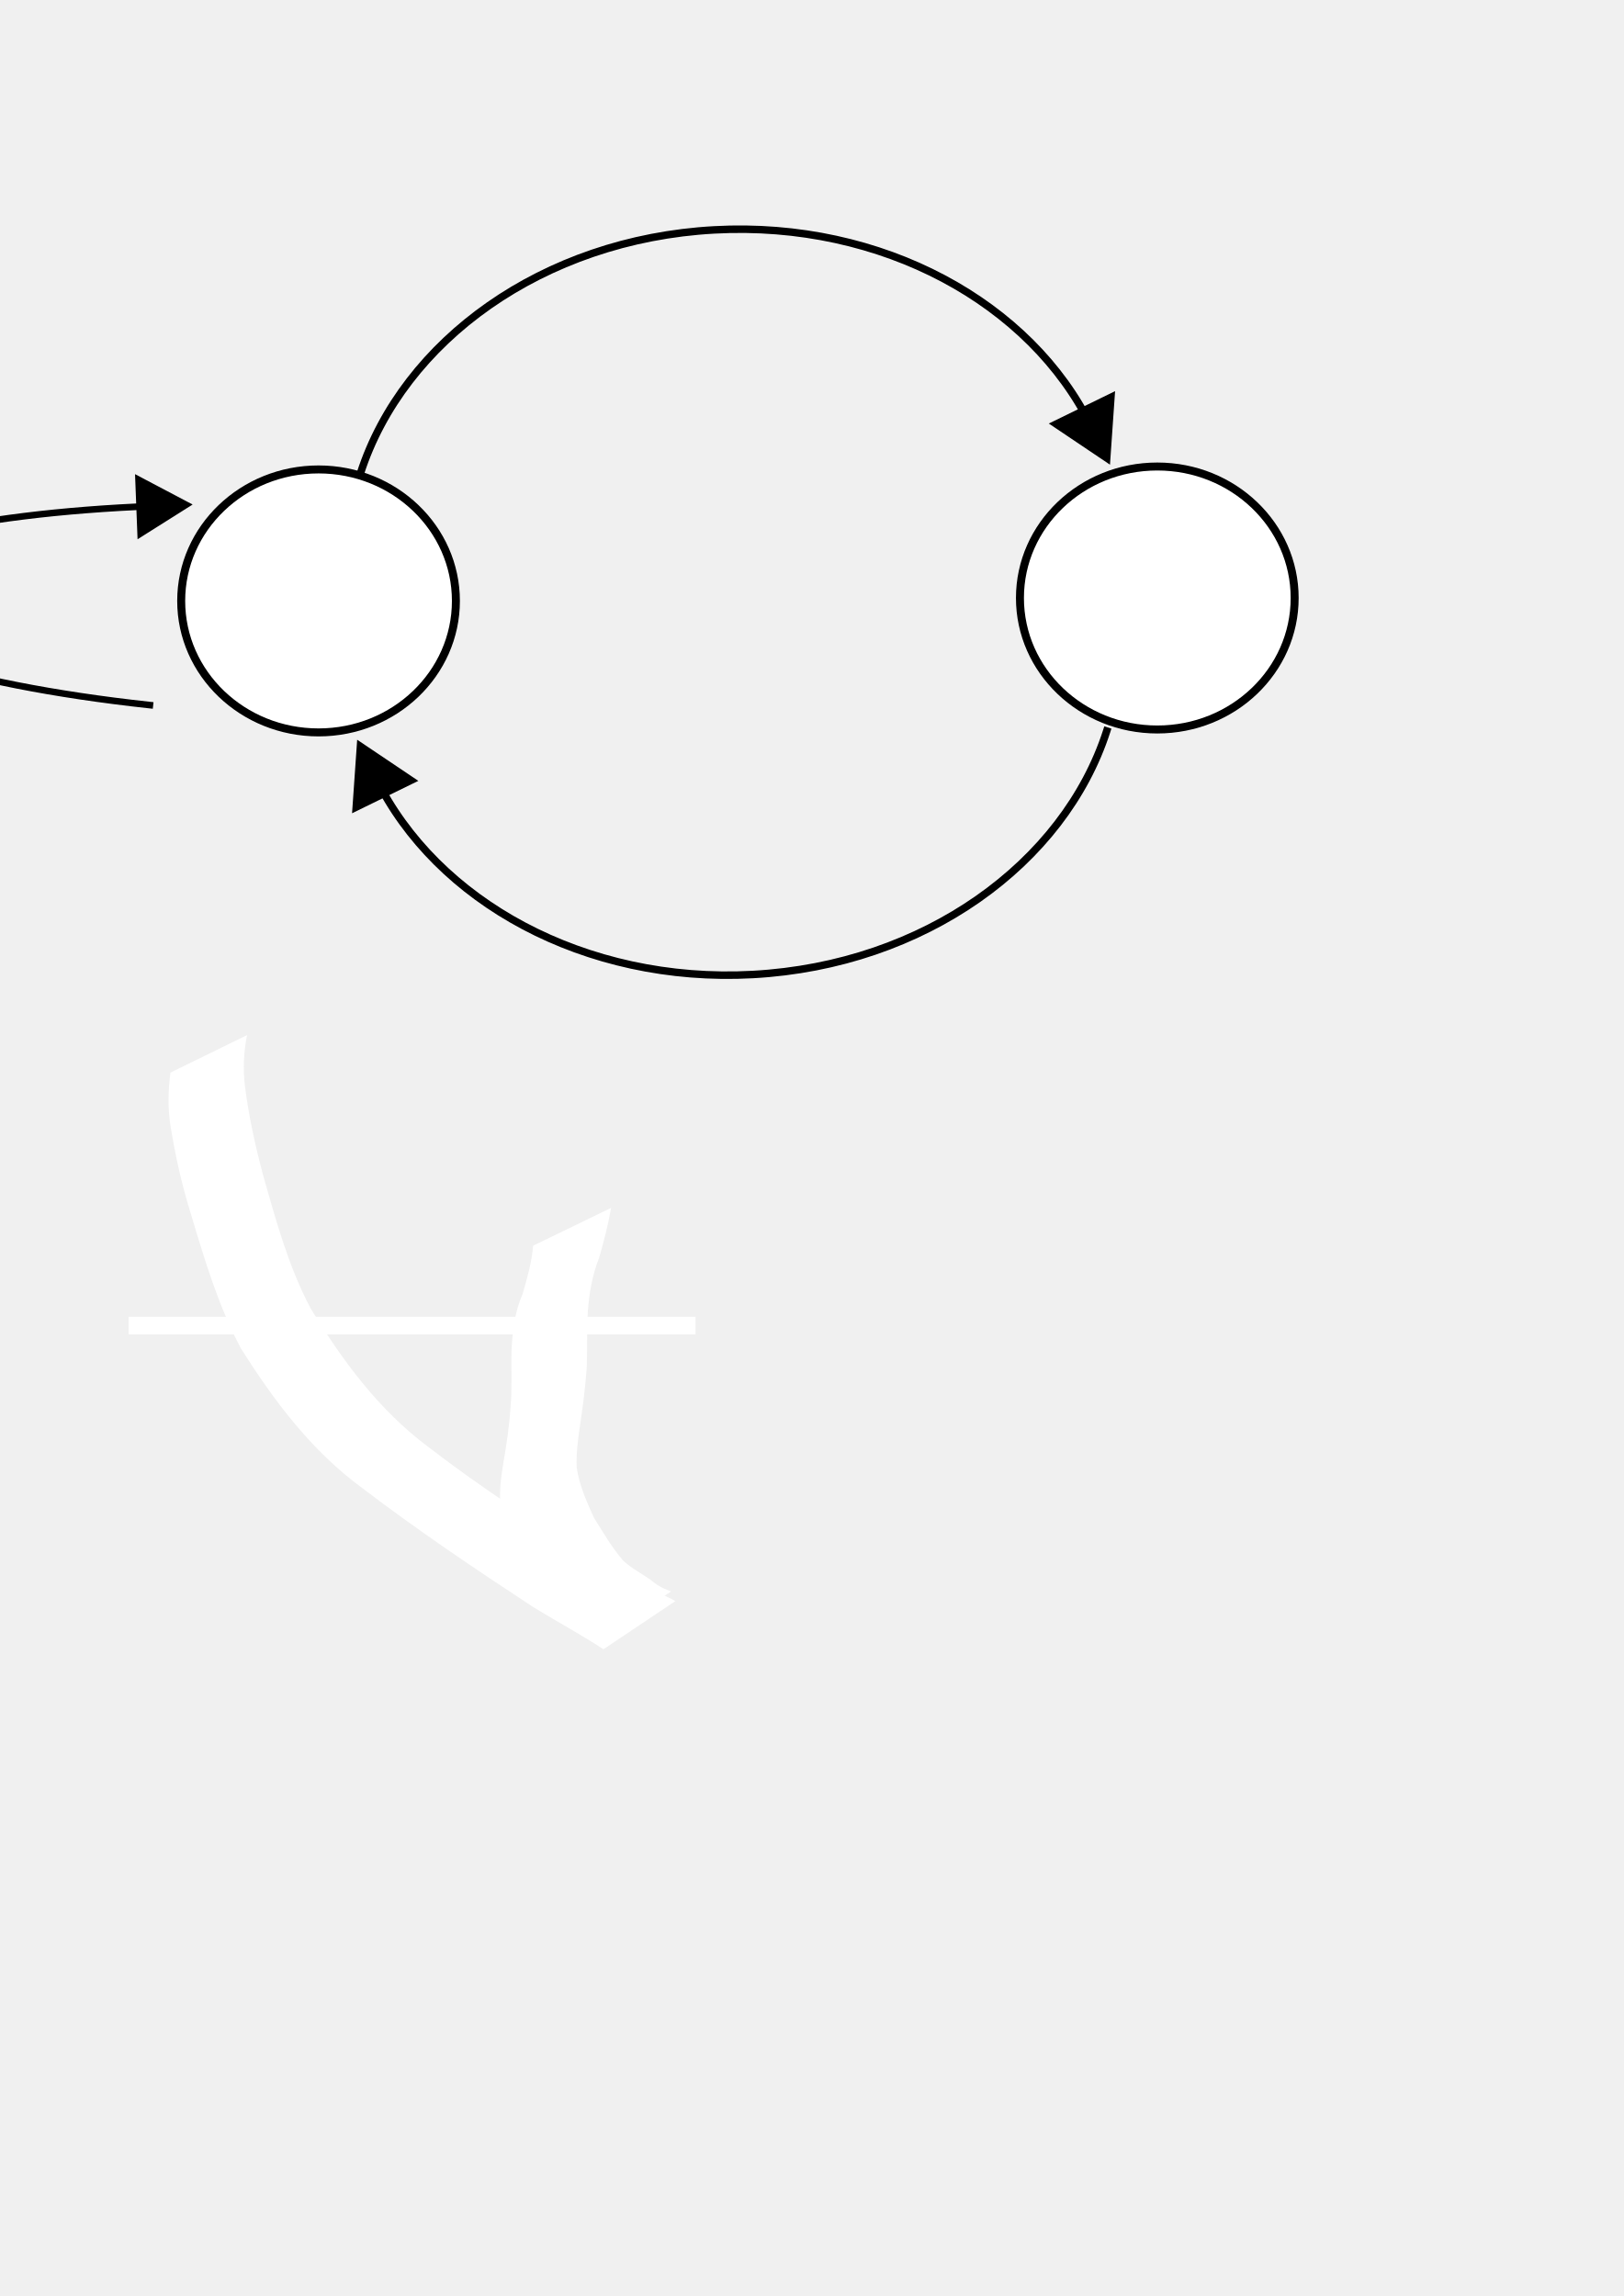
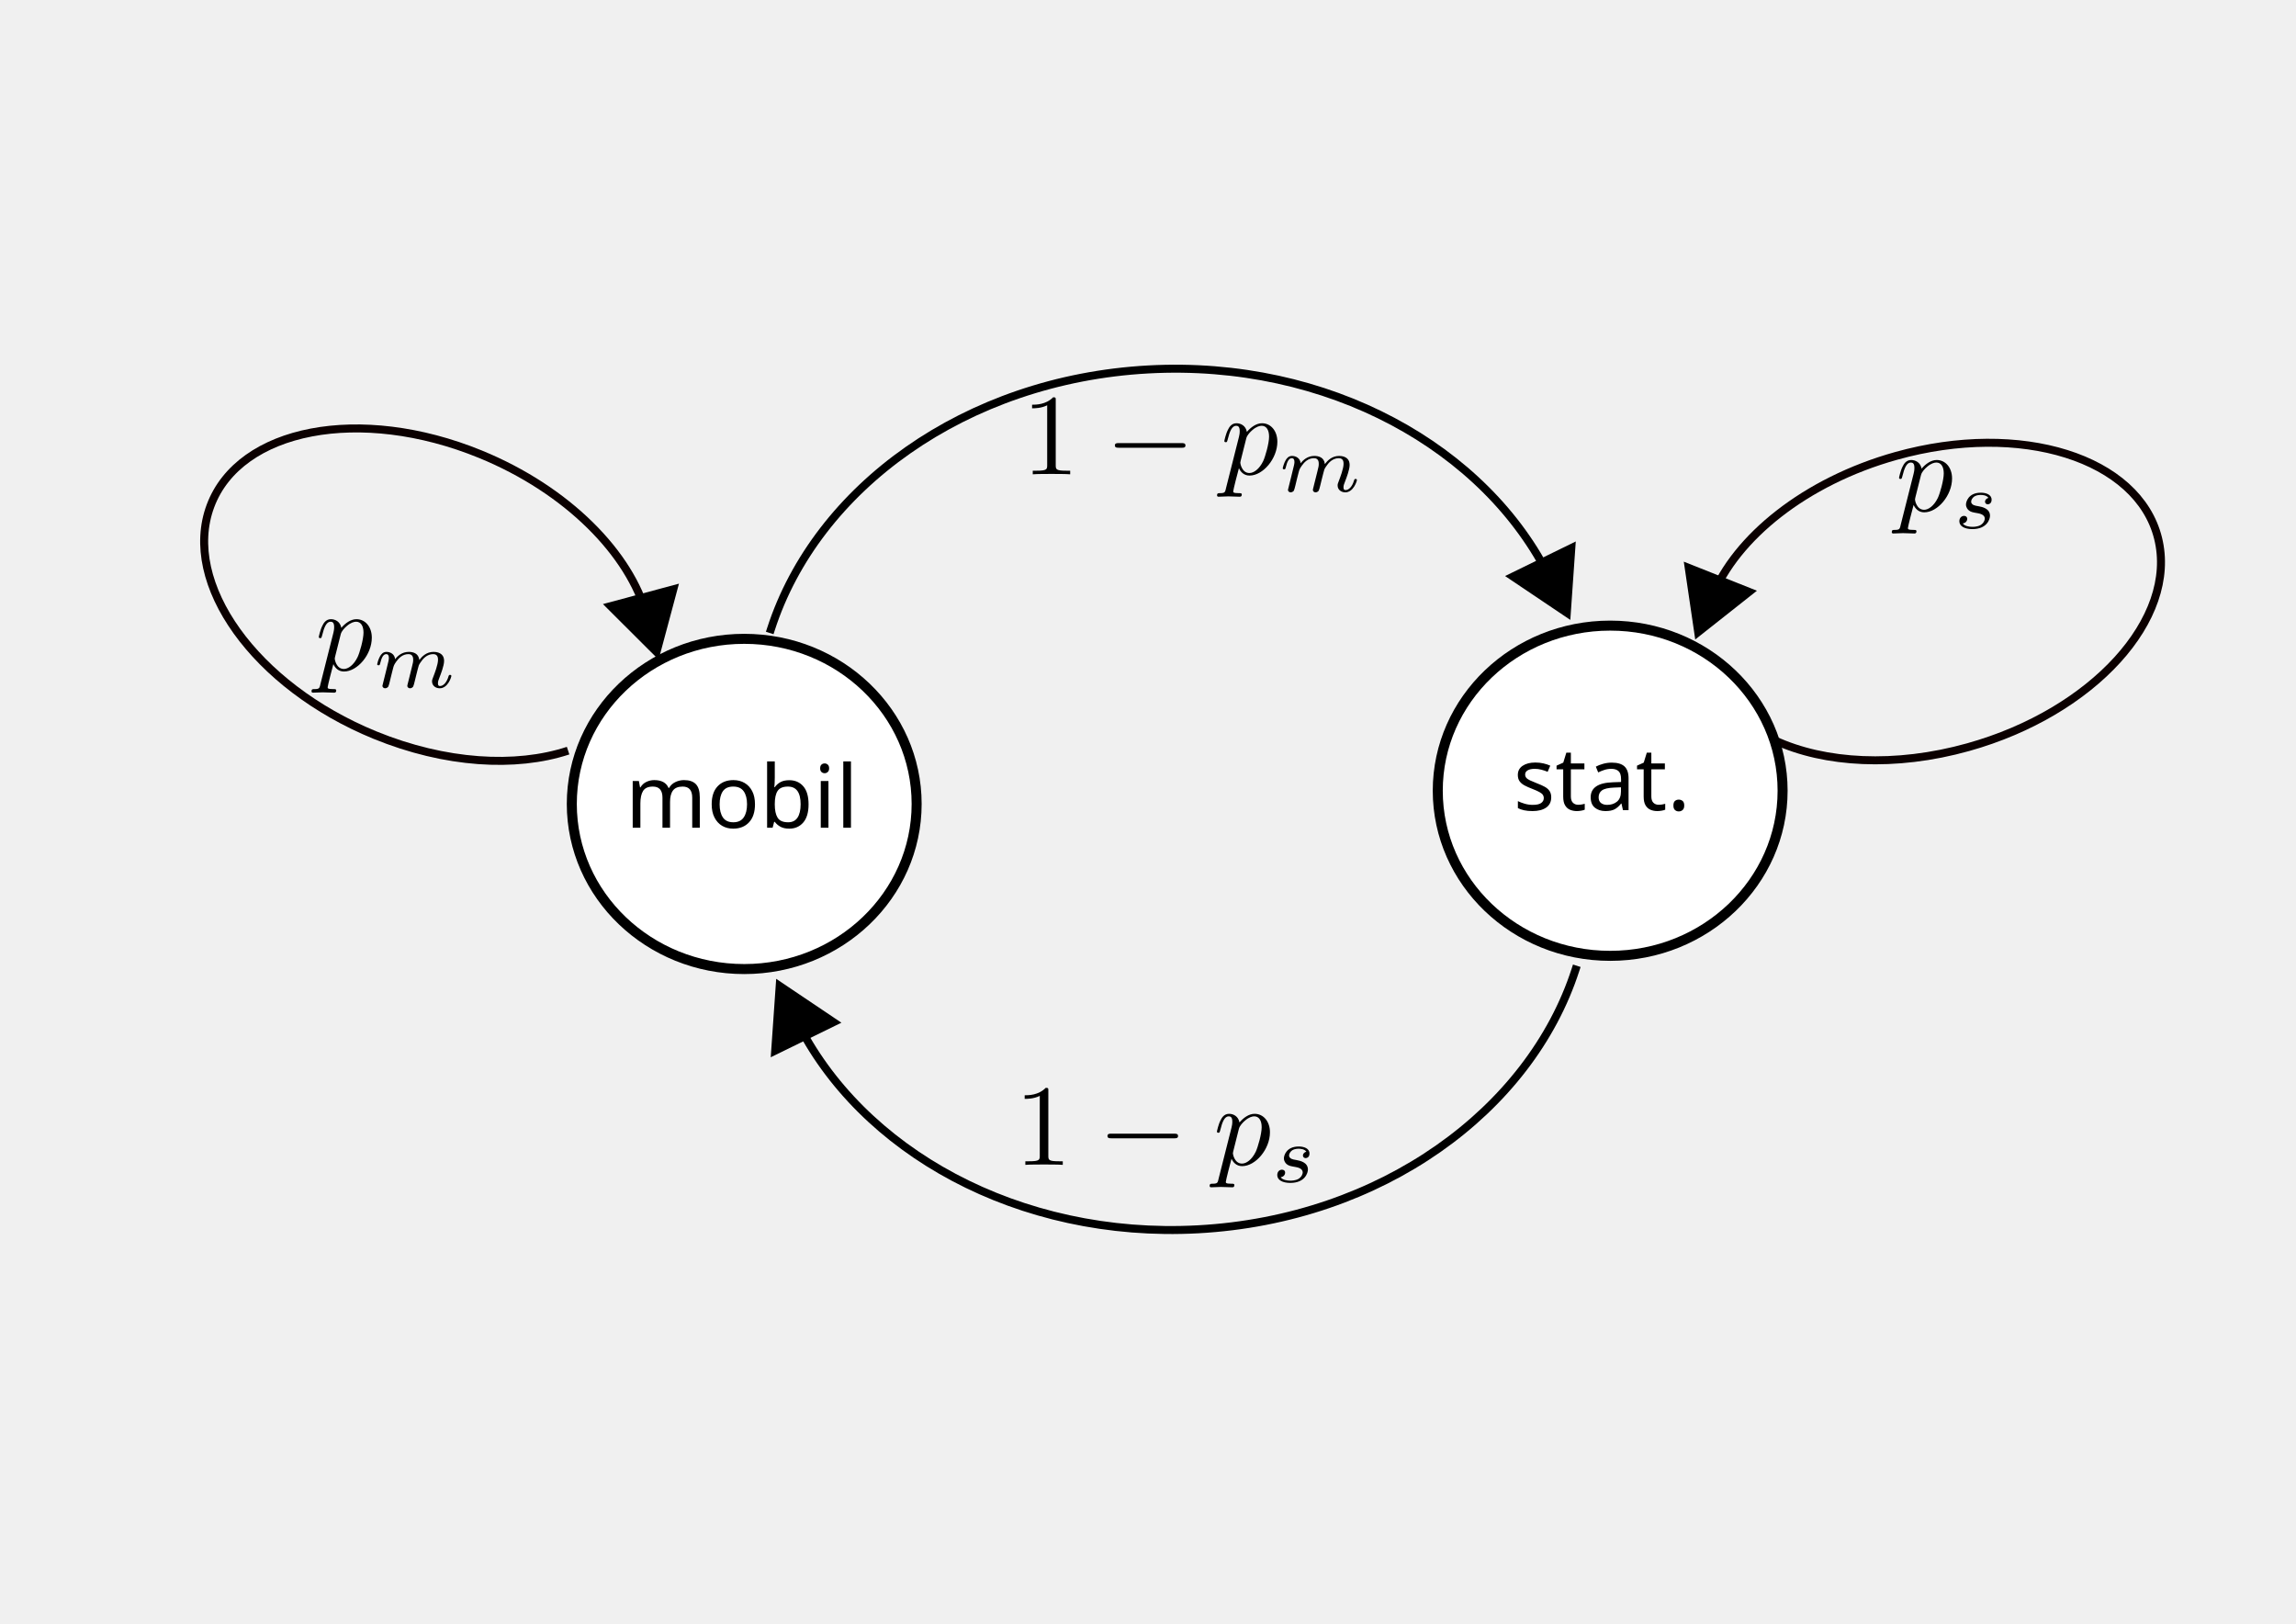
- <svg xmlns="http://www.w3.org/2000/svg" width="210mm" height="297mm" id="svg2" version="1.1">
+ <svg xmlns="http://www.w3.org/2000/svg" width="1052.362" height="744.094" id="svg2" version="1.1">
  <defs id="defs4">
-     <marker orient="auto" refY="0.0" refX="0.0" id="Arrow2Lend" style="overflow:visible;">
-       <path id="path3836" style="fill-rule:evenodd;stroke-width:0.625;stroke-linejoin:round;" d="M 8.719,4.034 L -2.207,0.016 L 8.719,-4.002 C 6.973,-1.63 6.983,1.616 8.719,4.034 z " transform="scale(1.1) rotate(180) translate(1,0)" />
+     <marker style="overflow:visible" id="Arrow2Lend" refX="0" refY="0" orient="auto">
+       <path transform="matrix(-1.1,0,0,-1.1,-1.1,0)" d="M 8.719,4.034 -2.207,0.016 8.719,-4.002 c -1.745,2.372 -1.735,5.617 -6e-7,8.035 z" style="fill-rule:evenodd;stroke-width:0.625;stroke-linejoin:round" id="path3836" />
    </marker>
-     <marker orient="auto" refY="0.0" refX="0.0" id="Arrow1Mend" style="overflow:visible;">
-       <path id="path3824" d="M 0.0,0.0 L 5.0,-5.0 L -12.5,0.0 L 5.0,5.0 L 0.0,0.0 z " style="fill-rule:evenodd;stroke:#000000;stroke-width:1.0pt;" transform="scale(0.4) rotate(180) translate(10,0)" />
+     <marker style="overflow:visible" id="Arrow1Mend" refX="0" refY="0" orient="auto">
+       <path transform="matrix(-0.4,0,0,-0.4,-4,0)" style="fill-rule:evenodd;stroke:#000000;stroke-width:1pt" d="M 0,0 5,-5 -12.5,0 5,5 0,0 z" id="path3824" />
    </marker>
-     <marker orient="auto" refY="0.0" refX="0.0" id="TriangleOutL" style="overflow:visible">
-       <path id="path3957" d="M 5.77,0.0 L -2.88,5.0 L -2.88,-5.0 L 5.77,0.0 z " style="fill-rule:evenodd;stroke:#000000;stroke-width:1.0pt" transform="scale(0.8)" />
+     <marker style="overflow:visible" id="TriangleOutL" refX="0" refY="0" orient="auto">
+       <path transform="scale(0.8,0.8)" style="fill-rule:evenodd;stroke:#000000;stroke-width:1pt" d="m 5.77,0 -8.65,5 0,-10 8.65,5 z" id="path3957" />
    </marker>
-     <marker orient="auto" refY="0.0" refX="0.0" id="Arrow1Lend" style="overflow:visible;">
-       <path id="path3818" d="M 0.0,0.0 L 5.0,-5.0 L -12.5,0.0 L 5.0,5.0 L 0.0,0.0 z " style="fill-rule:evenodd;stroke:#000000;stroke-width:1.0pt;" transform="scale(0.8) rotate(180) translate(12.5,0)" />
+     <marker style="overflow:visible" id="Arrow1Lend" refX="0" refY="0" orient="auto">
+       <path transform="matrix(-0.8,0,0,-0.8,-10,0)" style="fill-rule:evenodd;stroke:#000000;stroke-width:1pt" d="M 0,0 5,-5 -12.5,0 5,5 0,0 z" id="path3818" />
    </marker>
-     <marker orient="auto" refY="0" refX="0" id="Arrow1Mend-1" style="overflow:visible">
-       <path id="path3824-2" d="M 0,0 5,-5 -12.5,0 5,5 0,0 z" style="fill-rule:evenodd;stroke:#000000;stroke-width:1pt" transform="matrix(-0.4,0,0,-0.4,-4,0)" />
+     <marker style="overflow:visible" id="Arrow1Mend-1" refX="0" refY="0" orient="auto">
+       <path transform="matrix(-0.4,0,0,-0.4,-4,0)" style="fill-rule:evenodd;stroke:#000000;stroke-width:1pt" d="M 0,0 5,-5 -12.5,0 5,5 0,0 z" id="path3824-2" />
    </marker>
-     <marker orient="auto" refY="0" refX="0" id="TriangleOutL-0" style="overflow:visible">
-       <path id="path3957-5" d="m 5.77,0 -8.65,5 0,-10 8.65,5 z" style="fill-rule:evenodd;stroke:#000000;stroke-width:1pt" transform="scale(0.8,0.8)" />
+     <marker style="overflow:visible" id="TriangleOutL-0" refX="0" refY="0" orient="auto">
+       <path transform="scale(0.8,0.8)" style="fill-rule:evenodd;stroke:#000000;stroke-width:1pt" d="m 5.77,0 -8.65,5 0,-10 8.65,5 z" id="path3957-5" />
    </marker>
-     <marker orient="auto" refY="0" refX="0" id="TriangleOutL-1" style="overflow:visible">
-       <path id="path3957-2" d="m 5.77,0 -8.65,5 0,-10 8.65,5 z" style="fill-rule:evenodd;stroke:#000000;stroke-width:1pt" transform="scale(0.8,0.8)" />
+     <marker style="overflow:visible" id="TriangleOutL-1" refX="0" refY="0" orient="auto">
+       <path transform="scale(0.8,0.8)" style="fill-rule:evenodd;stroke:#000000;stroke-width:1pt" d="m 5.77,0 -8.65,5 0,-10 8.65,5 z" id="path3957-2" />
+     </marker>
+     <marker style="overflow:visible" id="TriangleOutL-1-6" refX="0" refY="0" orient="auto">
+       <path transform="scale(0.8,0.8)" style="fill-rule:evenodd;stroke:#000000;stroke-width:1pt" d="m 5.77,0 -8.65,5 0,-10 8.65,5 z" id="path3957-2-9" />
+     </marker>
+     <marker style="overflow:visible" id="TriangleOutL-1-6-5" refX="0" refY="0" orient="auto">
+       <path transform="scale(0.8,0.8)" style="fill-rule:evenodd;stroke:#000000;stroke-width:1pt" d="m 5.77,0 -8.65,5 0,-10 8.65,5 z" id="path3957-2-9-4" />
    </marker>
  </defs>
-   <g id="layer1">
-     <path style="fill:#ffffff;fill-rule:evenodd;stroke:#000000;stroke-width:3.9;stroke-linecap:butt;stroke-linejoin:miter;stroke-miterlimit:4;stroke-opacity:1;stroke-dasharray:none" id="path2985" d="m 222.857,202.362 a 67.143,64.286 0 1 1 -134.286,0 67.143,64.286 0 1 1 134.286,0 z" transform="translate(0,91.42857)" />
-     <path transform="translate(410,90)" style="fill:#ffffff;fill-rule:evenodd;stroke:#000000;stroke-width:3.9;stroke-linecap:butt;stroke-linejoin:miter;stroke-miterlimit:4;stroke-opacity:1;stroke-dasharray:none" id="path2985-2" d="m 222.857,202.362 a 67.143,64.286 0 1 1 -134.286,0 67.143,64.286 0 1 1 134.286,0 z" />
-     <rect style="fill:#ffffff;stroke-width:3.9;stroke-miterlimit:4;stroke-dasharray:none" id="rect3780" width="277.143" height="8.571" x="62.857" y="643.791" />
-     <path style="fill:#ffffff;stroke-width:3.9;stroke-miterlimit:4;stroke-dasharray:none" id="path3788" d="m 298.727,590.539 c -1.46,8.293 -3.564,16.421 -5.896,24.51 -3.286,8.234 -4.756,16.85 -5.445,25.631 -0.686,9.569 -0.156,19.165 -0.627,28.738 -0.713,9.322 -1.869,18.579 -3.286,27.816 -0.955,6.654 -1.852,13.364 -1.587,20.094 1.229,8.771 4.86,16.75 8.464,24.734 4.484,7.152 8.751,14.519 14.264,20.942 4.677,4.337 10.595,7.003 15.471,10.967 2.387,1.889 5.138,3.018 7.946,4.092 0,0 -34.963,23.295 -34.963,23.295 l 0,0 c -2.985,-1.414 -5.926,-2.889 -8.541,-4.943 -5.381,-3.81 -11.111,-7.166 -15.832,-11.861 -5.525,-6.892 -9.822,-14.587 -14.345,-22.153 -3.906,-8.353 -8.045,-16.594 -9.685,-25.775 -0.703,-7.049 0.193,-14.084 1.332,-21.054 1.572,-9.142 2.962,-18.257 3.552,-27.528 0.897,-9.519 0.163,-19.114 0.54,-28.664 0.466,-9.087 1.629,-18.138 5.296,-26.565 2.273,-7.805 4.577,-15.642 5.205,-23.784 0,0 38.137,-18.493 38.137,-18.493 z" />
-     <path style="fill:#ffffff;stroke-width:3.9;stroke-miterlimit:4;stroke-dasharray:none" id="path3790" d="m 294.982,806.324 c -11.394,-7.475 -23.424,-13.851 -34.993,-21.061 -28.172,-18.466 -56.133,-37.336 -82.93,-57.758 -24.81,-18.206 -43.151,-42.628 -59.369,-68.398 -10.911,-20.639 -17.62,-42.995 -24.27,-65.257 -4.508,-14.317 -7.772,-28.971 -10.134,-43.782 -1.321,-8.501 -1.053,-17.157 0.021,-25.663 0,0 37.459,-18.331 37.459,-18.331 l 0,0 c -1.641,8.124 -2.047,16.54 -1.046,24.779 1.834,14.805 5.091,29.366 8.909,43.78 6.272,22.051 12.31,44.31 23.039,64.723 15.47,25.556 33.346,49.801 57.479,67.9 26.767,20.602 55.117,39.148 84.137,56.419 12.12,6.69 24.552,12.84 36.889,19.073 0,0 -35.19,23.575 -35.19,23.575 z" />
-     <path style="fill:none;stroke:#000000;stroke-width:3.662;stroke-linecap:square;stroke-miterlimit:0.5;stroke-opacity:1;stroke-dasharray:none;marker-end:url(#TriangleOutL)" d="M 540.983,357.405 C 520.113,422.154 451.797,471.857 368.02,476.437 285.749,480.935 213.169,440.571 183.732,380.347" id="path3809-5" />
-     <path style="fill:none;stroke:#000000;stroke-width:3.662;stroke-linecap:square;stroke-miterlimit:0.5;stroke-opacity:1;stroke-dasharray:none;marker-end:url(#TriangleOutL)" d="m 176.192,231.424 c 20.869,-64.749 89.186,-114.452 172.963,-119.032 82.271,-4.498 154.851,35.866 184.288,96.09" id="path3809-5-6" />
-     <path style="fill:none;stroke:#000000;stroke-width:3.234;stroke-linecap:square;stroke-miterlimit:1.3;stroke-opacity:1;stroke-dasharray:none;marker-end:url(#TriangleOutL-1)" d="m 73.255,344.724 c -94.231,-10.213 -161.196,-32.063 -159.41,-54.835 1.754,-22.363 69.287,-38.927 161.949,-42.516" id="path3809-5-63" />
+   <g id="layer1" transform="translate(0,-308.2677)">
+     <text id="text5730" y="455.726" x="317.859" style="font-size:40px;font-style:normal;font-weight:normal;line-height:125%;letter-spacing:0px;word-spacing:0px;fill:#000000;fill-opacity:1;stroke:none;font-family:Sans" xml:space="preserve">
+       <tspan y="455.726" x="317.859" id="tspan5732" />
+     </text>
+     <g id="g6633" transform="translate(177.1671,375.1775)">
+       <path style="fill:#ffffff;fill-rule:evenodd;stroke:#000000;stroke-width:3.9;stroke-linecap:butt;stroke-linejoin:miter;stroke-miterlimit:4;stroke-opacity:1;stroke-dasharray:none" id="path2985" d="m 222.857,202.362 c 0,35.504 -30.061,64.286 -67.143,64.286 -37.082,0 -67.143,-28.782 -67.143,-64.286 0,-35.504 30.061,-64.286 67.143,-64.286 37.082,0 67.143,28.782 67.143,64.286 z" transform="matrix(1.177009,0,0,1.177009,-19.33274,63.333)" />
+       <path style="fill:none;stroke:#000000;stroke-width:3.662;stroke-linecap:square;stroke-miterlimit:0.5;stroke-opacity:1;stroke-dasharray:none;marker-end:url(#TriangleOutL)" d="M 544.983,377.405 C 524.113,442.154 455.797,491.857 372.02,496.437 289.749,500.935 217.169,460.571 187.732,400.347" id="path3809-5" />
+       <path style="fill:none;stroke:#000000;stroke-width:3.662;stroke-linecap:square;stroke-miterlimit:0.5;stroke-opacity:1;stroke-dasharray:none;marker-end:url(#TriangleOutL)" d="m 176.192,221.424 c 20.869,-64.749 89.186,-114.452 172.963,-119.032 82.271,-4.498 154.851,35.866 184.288,96.09" id="path3809-5-6" />
+       <path style="fill:none;stroke:#0b0000;stroke-width:3.663;stroke-miterlimit:15.1;stroke-opacity:1;stroke-dasharray:none;marker-end:url(#TriangleOutL-1-6)" d="m 83.22,277.084 c -23.945,7.892 -56.282,6.067 -88.483,-7.104 -54.981,-22.488 -88.749,-69.539 -75.421,-105.091 13.328,-35.552 68.703,-46.142 123.685,-23.654 39.928,16.331 68.668,45.616 76.308,74.044" id="path3849" />
+       <path style="fill:none;stroke:#0b0000;stroke-width:3.663;stroke-miterlimit:15.1;stroke-opacity:1;stroke-dasharray:none;marker-end:url(#TriangleOutL-1-6)" d="m 636.25,272.35 c 22.877,10.596 55.209,12.507 88.713,3.132 57.205,-16.008 96.165,-58.858 87.02,-95.708 -9.145,-36.85 -62.933,-53.746 -120.138,-37.738 -41.543,11.625 -73.463,37.406 -84.326,64.765" id="path3849-8" />
+       <path style="fill:#ffffff;fill-rule:evenodd;stroke:#000000;stroke-width:3.9;stroke-linecap:butt;stroke-linejoin:miter;stroke-miterlimit:4;stroke-opacity:1;stroke-dasharray:none" id="path2985-9" d="m 222.857,202.362 c 0,35.504 -30.061,64.286 -67.143,64.286 -37.082,0 -67.143,-28.782 -67.143,-64.286 0,-35.504 30.061,-64.286 67.143,-64.286 37.082,0 67.143,28.782 67.143,64.286 z" transform="matrix(1.177009,0,0,1.177009,377.5765,57.27377)" />
+       <text xml:space="preserve" style="font-size:40px;font-style:normal;font-weight:normal;line-height:125%;letter-spacing:0px;word-spacing:0px;fill:#000000;fill-opacity:1;stroke:none;font-family:Sans" x="109.427" y="312.429" id="text5722">
+         <tspan id="tspan5724" x="109.427" y="312.429">mobil</tspan>
+       </text>
+       <text xml:space="preserve" style="font-size:40px;font-style:normal;font-weight:normal;line-height:125%;letter-spacing:0px;word-spacing:0px;fill:#000000;fill-opacity:1;stroke:none;font-family:Sans" x="516.474" y="304.375" id="text5726">
+         <tspan id="tspan5728" x="516.474" y="304.375">stat.</tspan>
+       </text>
+       <g transform="translate(-10.4216,109.4268)" id="g6136">
+         <g style="font-style:normal;font-variant:normal;font-weight:normal;font-stretch:normal;letter-spacing:normal;word-spacing:normal;text-anchor:start;fill:none;stroke:#000000;stroke-linecap:butt;stroke-linejoin:miter;stroke-miterlimit:10.433;stroke-opacity:1;stroke-dasharray:none;stroke-dashoffset:0" id="g6138" transform="matrix(1.062992,0,0,-1.062992,-186.0236,789.2717)" xml:space="preserve" stroke-miterlimit="10.433" font-style="normal" font-variant="normal" font-weight="normal" font-stretch="normal" font-size-adjust="none" letter-spacing="normal" word-spacing="normal">
+           <path style="fill:#000000;stroke-width:0" d="m 470.16,438.09 0,0.05 0,0.06 0,0.05 0,0.05 0,0.05 0,0.05 0,0.04 0,0.05 0,0.04 0,0.04 -0.01,0.04 0,0.04 0,0.04 0,0.03 0,0.04 -0.01,0.03 -0.01,0.07 0,0.06 -0.02,0.05 -0.01,0.05 -0.02,0.05 -0.02,0.04 -0.02,0.04 -0.02,0.03 -0.03,0.03 -0.03,0.03 -0.04,0.03 -0.04,0.02 -0.04,0.02 -0.03,0.01 -0.02,0.01 -0.03,0 -0.02,0.01 -0.03,0.01 -0.03,0 -0.03,0.01 -0.03,0 -0.04,0.01 -0.03,0 -0.04,0 -0.03,0.01 -0.04,0 -0.04,0 -0.05,0 -0.04,0 -0.04,0 -0.05,0.01 -0.05,0 -0.05,0 -0.05,0 -0.05,0 c -3.09,-3.19 -7.47,-3.19 -9.06,-3.19 v -1.55 c 1,0 3.93,0 6.51,1.3 v -25.81 c 0,-1.8 -0.14,-2.39 -4.62,-2.39 h -1.6 v -1.55 c 1.75,0.16 6.08,0.16 8.07,0.16 2,0 6.32,0 8.07,-0.16 v 1.55 h -1.59 c -4.48,0 -4.64,0.54 -4.64,2.39 z" id="path6140" />
+           <path style="fill:#000000;stroke-width:0" d="m 524.34,417.65 0.16,0 0.16,0 0.16,0.01 0.08,0 0.07,0.01 0.08,0 0.07,0.01 0.08,0.01 0.07,0.01 0.07,0.02 0.07,0.02 0.06,0.02 0.07,0.02 0.06,0.02 0.05,0.03 0.06,0.03 0.05,0.04 0.05,0.03 0.05,0.05 0.04,0.04 0.04,0.05 0.02,0.03 0.01,0.03 0.02,0.03 0.01,0.03 0.02,0.03 0.01,0.03 0.01,0.04 0.01,0.03 0.01,0.04 0.01,0.04 0.01,0.04 0,0.04 0.01,0.04 0,0.04 0,0.05 0,0.04 c 0,1 -0.9,1 -1.75,1 h -26.95 c -0.84,0 -1.73,0 -1.73,-1 0,-1 0.89,-1 1.73,-1 z" id="path6142" />
+           <path style="fill:#000000;stroke-width:0" d="m 543.55,400.12 -0.03,-0.15 -0.04,-0.15 -0.03,-0.14 -0.04,-0.13 -0.03,-0.13 -0.03,-0.11 -0.04,-0.12 -0.03,-0.1 -0.04,-0.1 -0.04,-0.09 -0.04,-0.09 -0.05,-0.08 -0.05,-0.07 -0.05,-0.07 -0.06,-0.07 -0.06,-0.06 -0.07,-0.05 -0.08,-0.05 -0.08,-0.04 -0.08,-0.04 -0.1,-0.04 -0.1,-0.03 -0.11,-0.03 -0.11,-0.02 -0.13,-0.02 -0.07,-0.01 -0.06,-0.01 -0.08,-0.01 -0.07,-0.01 -0.08,0 -0.08,-0.01 -0.08,0 -0.08,-0.01 -0.09,0 -0.09,0 -0.09,0 -0.1,0 -0.1,-0.01 -0.1,0 c -0.59,0 -1.14,0 -1.14,-0.93 0,-0.41 0.25,-0.61 0.64,-0.61 1.36,0 2.8,0.15 4.19,0.15 1.64,0 3.35,-0.15 4.94,-0.15 0.25,0 0.89,0 0.89,1 0,0.54 -0.5,0.54 -1.19,0.54 -2.5,0 -2.5,0.36 -2.5,0.8 0,0.61 2.09,8.72 2.46,9.97 0.63,-1.44 2.03,-3.19 4.57,-3.19 l -0.04,1.1 c -3.3,0 -3.94,4.14 -3.94,4.43 0,0.1 0,0.21 0.14,0.8 l 2.45,9.77 c 0.35,1.34 1.69,2.73 2.58,3.48 1.75,1.55 3.2,1.89 4.05,1.89 1.98,0 3.19,-1.73 3.19,-4.69 0,-2.93 -1.65,-8.65 -2.55,-10.56 -1.69,-3.48 -4.08,-5.12 -5.92,-5.12 l 0.04,-1.1 c 5.78,0 12,7.27 12,14.6 0,4.68 -2.82,7.96 -6.62,7.96 -2.49,0 -4.88,-1.78 -6.52,-3.73 -0.5,2.69 -2.64,3.73 -4.48,3.73 -2.3,0 -3.25,-1.93 -3.69,-2.82 -0.91,-1.71 -1.55,-4.69 -1.55,-4.85 0,-0.5 0.5,-0.5 0.6,-0.5 0.5,0 0.54,0.07 0.84,1.16 0.86,3.53 1.85,5.92 3.64,5.92 0.84,0 1.55,-0.39 1.55,-2.28 0,-1.16 -0.16,-1.7 -0.34,-2.55 z" id="path6144" />
+           <path style="fill:#000000;stroke-width:0" d="m 581.41,411.86 -0.08,-0.03 -0.08,-0.02 -0.08,-0.03 -0.08,-0.02 -0.07,-0.04 -0.08,-0.03 -0.07,-0.04 -0.07,-0.04 -0.06,-0.04 -0.07,-0.04 -0.06,-0.05 -0.06,-0.05 -0.06,-0.05 -0.05,-0.05 -0.05,-0.05 -0.05,-0.06 -0.05,-0.05 -0.04,-0.06 -0.04,-0.06 -0.04,-0.06 -0.03,-0.06 -0.04,-0.06 -0.03,-0.06 -0.02,-0.06 -0.03,-0.07 -0.02,-0.06 -0.01,-0.07 -0.02,-0.06 -0.01,-0.07 -0.01,-0.06 0,-0.07 0,-0.06 c 0,-0.81 0.7,-1.12 1.15,-1.12 0.35,0 1.67,0.21 1.67,1.98 0,2.27 -2.5,3.03 -4.62,3.03 -5.44,0 -6.42,-4 -6.42,-5.08 0,-1.29 0.73,-2.12 1.22,-2.54 0.9,-0.71 1.53,-0.83 3.93,-1.25 0.74,-0.14 2.97,-0.57 2.97,-2.3 0,-0.59 -0.39,-1.92 -1.84,-2.8 -1.36,-0.76 -3.08,-0.76 -3.49,-0.76 -1.4,0 -3.39,0.31 -4.18,1.47 1.15,0.14 1.92,1 1.92,1.98 0,0.87 -0.63,1.28 -1.36,1.28 -1.02,0 -2.03,-0.8 -2.03,-2.33 0,-2.09 2.23,-3.37 5.61,-3.37 6.42,0 7.61,4.39 7.61,5.75 0,3.2 -3.54,3.83 -4.82,4.08 -0.31,0.06 -1.18,0.2 -1.39,0.26 -1.29,0.25 -1.92,0.99 -1.92,1.75 0,0.8 0.63,1.74 1.39,2.24 0.94,0.59 2.16,0.65 2.75,0.65 0.74,0 2.55,-0.11 3.31,-1.29 z" id="path6146" />
+         </g>
+       </g>
+       <g transform="translate(-7.026996,-207.0373)" id="g6345">
+         <g style="font-style:normal;font-variant:normal;font-weight:normal;font-stretch:normal;letter-spacing:normal;word-spacing:normal;text-anchor:start;fill:none;stroke:#000000;stroke-linecap:butt;stroke-linejoin:miter;stroke-miterlimit:10.433;stroke-opacity:1;stroke-dasharray:none;stroke-dashoffset:0" id="g6347" transform="matrix(1.062992,0,0,-1.062992,-186.0236,789.2717)" xml:space="preserve" stroke-miterlimit="10.433" font-style="normal" font-variant="normal" font-weight="normal" font-stretch="normal" font-size-adjust="none" letter-spacing="normal" word-spacing="normal">
+           <path style="fill:#000000;stroke-width:0" d="m 470.16,438.09 0,0.05 0,0.06 0,0.05 0,0.05 0,0.05 0,0.05 0,0.04 0,0.05 0,0.04 0,0.04 -0.01,0.04 0,0.04 0,0.04 0,0.03 0,0.04 -0.01,0.03 -0.01,0.07 0,0.06 -0.02,0.05 -0.01,0.05 -0.02,0.05 -0.02,0.04 -0.02,0.04 -0.02,0.03 -0.03,0.03 -0.03,0.03 -0.04,0.03 -0.04,0.02 -0.04,0.02 -0.03,0.01 -0.02,0.01 -0.03,0 -0.02,0.01 -0.03,0.01 -0.03,0 -0.03,0.01 -0.03,0 -0.04,0.01 -0.03,0 -0.04,0 -0.03,0.01 -0.04,0 -0.04,0 -0.05,0 -0.04,0 -0.04,0 -0.05,0.01 -0.05,0 -0.05,0 -0.05,0 -0.05,0 c -3.09,-3.19 -7.47,-3.19 -9.06,-3.19 v -1.55 c 1,0 3.93,0 6.51,1.3 v -25.81 c 0,-1.8 -0.14,-2.39 -4.62,-2.39 h -1.6 v -1.55 c 1.75,0.16 6.08,0.16 8.07,0.16 2,0 6.32,0 8.07,-0.16 v 1.55 h -1.59 c -4.48,0 -4.64,0.54 -4.64,2.39 z" id="path6349" />
+           <path style="fill:#000000;stroke-width:0" d="m 524.34,417.65 0.16,0 0.16,0 0.16,0.01 0.08,0 0.07,0.01 0.08,0 0.07,0.01 0.08,0.01 0.07,0.01 0.07,0.02 0.07,0.02 0.06,0.02 0.07,0.02 0.06,0.02 0.05,0.03 0.06,0.03 0.05,0.04 0.05,0.03 0.05,0.05 0.04,0.04 0.04,0.05 0.02,0.03 0.01,0.03 0.02,0.03 0.01,0.03 0.02,0.03 0.01,0.03 0.01,0.04 0.01,0.03 0.01,0.04 0.01,0.04 0.01,0.04 0,0.04 0.01,0.04 0,0.04 0,0.05 0,0.04 c 0,1 -0.9,1 -1.75,1 h -26.95 c -0.84,0 -1.73,0 -1.73,-1 0,-1 0.89,-1 1.73,-1 z" id="path6351" />
+           <path style="fill:#000000;stroke-width:0" d="m 543.55,400.12 -0.03,-0.15 -0.04,-0.15 -0.03,-0.14 -0.04,-0.13 -0.03,-0.13 -0.03,-0.11 -0.04,-0.12 -0.03,-0.1 -0.04,-0.1 -0.04,-0.09 -0.04,-0.09 -0.05,-0.08 -0.05,-0.07 -0.05,-0.07 -0.06,-0.07 -0.06,-0.06 -0.07,-0.05 -0.08,-0.05 -0.08,-0.04 -0.08,-0.04 -0.1,-0.04 -0.1,-0.03 -0.11,-0.03 -0.11,-0.02 -0.13,-0.02 -0.07,-0.01 -0.06,-0.01 -0.08,-0.01 -0.07,-0.01 -0.08,0 -0.08,-0.01 -0.08,0 -0.08,-0.01 -0.09,0 -0.09,0 -0.09,0 -0.1,0 -0.1,-0.01 -0.1,0 c -0.59,0 -1.14,0 -1.14,-0.93 0,-0.41 0.25,-0.61 0.64,-0.61 1.36,0 2.8,0.15 4.19,0.15 1.64,0 3.35,-0.15 4.94,-0.15 0.25,0 0.89,0 0.89,1 0,0.54 -0.5,0.54 -1.19,0.54 -2.5,0 -2.5,0.36 -2.5,0.8 0,0.61 2.09,8.72 2.46,9.97 0.63,-1.44 2.03,-3.19 4.57,-3.19 l -0.04,1.1 c -3.3,0 -3.94,4.14 -3.94,4.43 0,0.1 0,0.21 0.14,0.8 l 2.45,9.77 c 0.35,1.34 1.69,2.73 2.58,3.48 1.75,1.55 3.2,1.89 4.05,1.89 1.98,0 3.19,-1.73 3.19,-4.69 0,-2.93 -1.65,-8.65 -2.55,-10.56 -1.69,-3.48 -4.08,-5.12 -5.92,-5.12 l 0.04,-1.1 c 5.78,0 12,7.27 12,14.6 0,4.68 -2.82,7.96 -6.62,7.96 -2.49,0 -4.88,-1.78 -6.52,-3.73 -0.5,2.69 -2.64,3.73 -4.48,3.73 -2.3,0 -3.25,-1.93 -3.69,-2.82 -0.91,-1.71 -1.55,-4.69 -1.55,-4.85 0,-0.5 0.5,-0.5 0.6,-0.5 0.5,0 0.54,0.07 0.84,1.16 0.86,3.53 1.85,5.92 3.64,5.92 0.84,0 1.55,-0.39 1.55,-2.28 0,-1.16 -0.16,-1.7 -0.34,-2.55 z" id="path6353" />
+           <path style="fill:#000000;stroke-width:0" d="m 581.52,401.59 -0.01,-0.07 -0.02,-0.07 -0.02,-0.07 -0.02,-0.07 -0.02,-0.08 -0.02,-0.08 -0.03,-0.15 -0.05,-0.17 -0.04,-0.16 -0.03,-0.16 -0.02,-0.07 -0.02,-0.08 -0.02,-0.08 -0.02,-0.07 -0.02,-0.07 -0.01,-0.07 -0.02,-0.07 -0.01,-0.06 -0.02,-0.06 -0.01,-0.06 -0.01,-0.05 -0.01,-0.05 -0.01,-0.04 -0.01,-0.04 0,-0.04 -0.01,-0.03 0,-0.02 0,-0.02 c 0,-0.77 0.62,-1.11 1.17,-1.11 0.64,0 1.19,0.45 1.36,0.76 0.19,0.32 0.45,1.43 0.64,2.16 0.17,0.66 0.55,2.27 0.77,3.14 0.2,0.77 0.4,1.53 0.59,2.33 0.38,1.5 0.38,1.56 1.08,2.65 1.11,1.71 2.86,3.69 5.56,3.69 1.95,0 2.06,-1.61 2.06,-2.44 0,-2.09 -1.5,-5.95 -2.06,-7.42 -0.37,-0.98 -0.51,-1.29 -0.51,-1.89 0,-1.84 1.53,-2.98 3.31,-2.98 3.48,0 5.01,4.79 5.01,5.33 0,0.45 -0.45,0.45 -0.56,0.45 -0.48,0 -0.51,-0.2 -0.66,-0.59 -0.79,-2.79 -2.29,-4.22 -3.68,-4.22 -0.74,0 -0.88,0.48 -0.88,1.22 0,0.79 0.17,1.25 0.8,2.82 0.42,1.08 1.84,4.77 1.84,6.72 0,0.56 0,2.03 -1.28,3.03 -0.59,0.46 -1.61,0.94 -3.25,0.94 -3.12,0 -5.05,-2.05 -6.15,-3.51 -0.29,2.96 -2.77,3.51 -4.54,3.51 -2.89,0 -4.84,-1.76 -5.89,-3.16 -0.25,2.4 -2.29,3.16 -3.73,3.16 -1.5,0 -2.3,-1.08 -2.75,-1.87 -0.77,-1.29 -1.25,-3.29 -1.25,-3.46 0,-0.45 0.48,-0.45 0.59,-0.45 0.49,0 0.52,0.11 0.77,1.05 0.51,2.06 1.19,3.76 2.55,3.76 0.9,0 1.14,-0.76 1.14,-1.7 0,-0.67 -0.32,-1.95 -0.57,-2.89 -0.23,-0.95 -0.57,-2.38 -0.76,-3.14 l -1.11,-4.47 c -0.14,-0.44 -0.35,-1.31 -0.35,-1.42 0,-0.77 0.63,-1.11 1.19,-1.11 0.63,0 1.17,0.45 1.36,0.76 0.17,0.32 0.45,1.43 0.63,2.16 0.17,0.66 0.54,2.27 0.76,3.14 0.21,0.77 0.42,1.53 0.6,2.33 0.37,1.44 0.45,1.7 1.45,3.14 0.98,1.39 2.62,3.2 5.23,3.2 2.02,0 2.05,-1.78 2.05,-2.44 0,-0.87 -0.09,-1.32 -0.59,-3.28 z" id="path6355" />
+         </g>
+       </g>
+       <g transform="translate(-330.8857,-117.243)" id="g6459">
+         <g style="font-style:normal;font-variant:normal;font-weight:normal;font-stretch:normal;letter-spacing:normal;word-spacing:normal;text-anchor:start;fill:none;stroke:#000000;stroke-linecap:butt;stroke-linejoin:miter;stroke-miterlimit:10.433;stroke-opacity:1;stroke-dasharray:none;stroke-dashoffset:0" word-spacing="normal" letter-spacing="normal" font-size-adjust="none" font-stretch="normal" font-weight="normal" font-variant="normal" font-style="normal" stroke-miterlimit="10.433" xml:space="preserve" transform="matrix(1.062992,0,0,-1.062992,-186.0236,789.2717)" id="content">
+           <path style="fill:#000000;stroke-width:0" id="path6462" d="m 457.75,400.12 -0.03,-0.15 -0.04,-0.15 -0.03,-0.14 -0.03,-0.13 -0.04,-0.13 -0.03,-0.11 -0.04,-0.12 -0.03,-0.1 -0.04,-0.1 -0.04,-0.09 -0.04,-0.09 -0.05,-0.08 -0.05,-0.07 -0.05,-0.07 -0.06,-0.07 -0.06,-0.06 -0.07,-0.05 -0.07,-0.05 -0.08,-0.04 -0.09,-0.04 -0.09,-0.04 -0.1,-0.03 -0.11,-0.03 -0.12,-0.02 -0.13,-0.02 -0.06,-0.01 -0.07,-0.01 -0.07,-0.01 -0.08,-0.01 -0.07,0 -0.08,-0.01 -0.08,0 -0.09,-0.01 -0.08,0 -0.09,0 -0.1,0 -0.09,0 -0.1,-0.01 -0.1,0 c -0.6,0 -1.14,0 -1.14,-0.93 0,-0.41 0.25,-0.61 0.64,-0.61 1.36,0 2.79,0.15 4.18,0.15 1.64,0 3.35,-0.15 4.94,-0.15 0.25,0 0.89,0 0.89,1 0,0.54 -0.5,0.54 -1.19,0.54 -2.5,0 -2.5,0.36 -2.5,0.8 0,0.61 2.1,8.72 2.46,9.97 0.64,-1.44 2.03,-3.19 4.58,-3.19 l -0.05,1.1 c -3.3,0 -3.94,4.14 -3.94,4.43 0,0.1 0,0.21 0.14,0.8 l 2.46,9.77 c 0.34,1.34 1.68,2.73 2.57,3.48 1.75,1.55 3.21,1.89 4.05,1.89 1.98,0 3.19,-1.73 3.19,-4.69 0,-2.93 -1.64,-8.65 -2.55,-10.56 -1.69,-3.48 -4.08,-5.12 -5.92,-5.12 l 0.05,-1.1 c 5.78,0 12,7.27 12,14.6 0,4.68 -2.83,7.96 -6.63,7.96 -2.48,0 -4.87,-1.78 -6.51,-3.73 -0.5,2.69 -2.65,3.73 -4.49,3.73 -2.3,0 -3.25,-1.93 -3.69,-2.82 -0.9,-1.71 -1.54,-4.69 -1.54,-4.85 0,-0.5 0.5,-0.5 0.59,-0.5 0.5,0 0.55,0.07 0.84,1.16 0.86,3.53 1.85,5.92 3.64,5.92 0.85,0 1.55,-0.39 1.55,-2.28 0,-1.16 -0.15,-1.7 -0.34,-2.55 z" />
+           <path style="fill:#000000;stroke-width:0" id="path6464" d="m 495.73,401.59 -0.02,-0.07 -0.02,-0.07 -0.01,-0.07 -0.02,-0.07 -0.02,-0.08 -0.02,-0.08 -0.04,-0.15 -0.04,-0.17 -0.04,-0.16 -0.04,-0.16 -0.02,-0.07 -0.02,-0.08 -0.02,-0.08 -0.02,-0.07 -0.01,-0.07 -0.02,-0.07 -0.02,-0.07 -0.01,-0.06 -0.01,-0.06 -0.02,-0.06 -0.01,-0.05 -0.01,-0.05 -0.01,-0.04 0,-0.04 -0.01,-0.04 0,-0.03 -0.01,-0.02 0,-0.02 c 0,-0.77 0.63,-1.11 1.17,-1.11 0.64,0 1.19,0.45 1.36,0.76 0.19,0.32 0.46,1.43 0.64,2.16 0.18,0.66 0.55,2.27 0.77,3.14 0.2,0.77 0.41,1.53 0.59,2.33 0.38,1.5 0.38,1.56 1.08,2.65 1.11,1.71 2.86,3.69 5.56,3.69 1.96,0 2.07,-1.61 2.07,-2.44 0,-2.09 -1.5,-5.95 -2.07,-7.42 -0.37,-0.98 -0.51,-1.29 -0.51,-1.89 0,-1.84 1.53,-2.98 3.31,-2.98 3.49,0 5.02,4.79 5.02,5.33 0,0.45 -0.46,0.45 -0.57,0.45 -0.48,0 -0.51,-0.2 -0.65,-0.59 -0.8,-2.79 -2.3,-4.22 -3.69,-4.22 -0.73,0 -0.87,0.48 -0.87,1.22 0,0.79 0.17,1.25 0.79,2.82 0.42,1.08 1.85,4.77 1.85,6.72 0,0.56 0,2.03 -1.29,3.03 -0.59,0.46 -1.6,0.94 -3.25,0.94 -3.12,0 -5.04,-2.05 -6.15,-3.51 -0.28,2.96 -2.77,3.51 -4.53,3.51 -2.89,0 -4.85,-1.76 -5.89,-3.16 -0.25,2.4 -2.3,3.16 -3.74,3.16 -1.5,0 -2.29,-1.08 -2.75,-1.87 -0.76,-1.29 -1.25,-3.29 -1.25,-3.46 0,-0.45 0.49,-0.45 0.6,-0.45 0.48,0 0.51,0.11 0.76,1.05 0.52,2.06 1.19,3.76 2.55,3.76 0.9,0 1.14,-0.76 1.14,-1.7 0,-0.67 -0.31,-1.95 -0.56,-2.89 -0.24,-0.95 -0.58,-2.38 -0.77,-3.14 l -1.11,-4.47 c -0.14,-0.44 -0.34,-1.31 -0.34,-1.42 0,-0.77 0.62,-1.11 1.19,-1.11 0.62,0 1.17,0.45 1.35,0.76 0.18,0.32 0.46,1.43 0.63,2.16 0.17,0.66 0.55,2.27 0.77,3.14 0.2,0.77 0.42,1.53 0.59,2.33 0.37,1.44 0.45,1.7 1.45,3.14 0.99,1.39 2.63,3.2 5.24,3.2 2.01,0 2.04,-1.78 2.04,-2.44 0,-0.87 -0.09,-1.32 -0.59,-3.28 z" />
+         </g>
+       </g>
+       <g transform="translate(393.4153,-190.1941)" id="g6570">
+         <g style="font-style:normal;font-variant:normal;font-weight:normal;font-stretch:normal;letter-spacing:normal;word-spacing:normal;text-anchor:start;fill:none;stroke:#000000;stroke-linecap:butt;stroke-linejoin:miter;stroke-miterlimit:10.433;stroke-opacity:1;stroke-dasharray:none;stroke-dashoffset:0" id="g6572" transform="matrix(1.062992,0,0,-1.062992,-186.0236,789.2717)" xml:space="preserve" stroke-miterlimit="10.433" font-style="normal" font-variant="normal" font-weight="normal" font-stretch="normal" font-size-adjust="none" letter-spacing="normal" word-spacing="normal">
+           <path style="fill:#000000;stroke-width:0" d="m 457.75,400.12 -0.03,-0.15 -0.04,-0.15 -0.03,-0.14 -0.03,-0.13 -0.04,-0.13 -0.03,-0.11 -0.04,-0.12 -0.03,-0.1 -0.04,-0.1 -0.04,-0.09 -0.04,-0.09 -0.05,-0.08 -0.05,-0.07 -0.05,-0.07 -0.06,-0.07 -0.06,-0.06 -0.07,-0.05 -0.07,-0.05 -0.08,-0.04 -0.09,-0.04 -0.09,-0.04 -0.1,-0.03 -0.11,-0.03 -0.12,-0.02 -0.13,-0.02 -0.06,-0.01 -0.07,-0.01 -0.07,-0.01 -0.08,-0.01 -0.07,0 -0.08,-0.01 -0.08,0 -0.09,-0.01 -0.08,0 -0.09,0 -0.1,0 -0.09,0 -0.1,-0.01 -0.1,0 c -0.6,0 -1.14,0 -1.14,-0.93 0,-0.41 0.25,-0.61 0.64,-0.61 1.36,0 2.79,0.15 4.18,0.15 1.64,0 3.35,-0.15 4.94,-0.15 0.25,0 0.89,0 0.89,1 0,0.54 -0.5,0.54 -1.19,0.54 -2.5,0 -2.5,0.36 -2.5,0.8 0,0.61 2.1,8.72 2.46,9.97 0.64,-1.44 2.03,-3.19 4.58,-3.19 l -0.05,1.1 c -3.3,0 -3.94,4.14 -3.94,4.43 0,0.1 0,0.21 0.14,0.8 l 2.46,9.77 c 0.34,1.34 1.68,2.73 2.57,3.48 1.75,1.55 3.21,1.89 4.05,1.89 1.98,0 3.19,-1.73 3.19,-4.69 0,-2.93 -1.64,-8.65 -2.55,-10.56 -1.69,-3.48 -4.08,-5.12 -5.92,-5.12 l 0.05,-1.1 c 5.78,0 12,7.27 12,14.6 0,4.68 -2.83,7.96 -6.63,7.96 -2.48,0 -4.87,-1.78 -6.51,-3.73 -0.5,2.69 -2.65,3.73 -4.49,3.73 -2.3,0 -3.25,-1.93 -3.69,-2.82 -0.9,-1.71 -1.54,-4.69 -1.54,-4.85 0,-0.5 0.5,-0.5 0.59,-0.5 0.5,0 0.55,0.07 0.84,1.16 0.86,3.53 1.85,5.92 3.64,5.92 0.85,0 1.55,-0.39 1.55,-2.28 0,-1.16 -0.15,-1.7 -0.34,-2.55 z" id="path6574" />
+           <path style="fill:#000000;stroke-width:0" d="m 495.62,411.86 -0.09,-0.03 -0.08,-0.02 -0.08,-0.03 -0.08,-0.02 -0.07,-0.04 -0.07,-0.03 -0.08,-0.04 -0.06,-0.04 -0.07,-0.04 -0.07,-0.04 -0.06,-0.05 -0.06,-0.05 -0.05,-0.05 -0.06,-0.05 -0.05,-0.05 -0.05,-0.06 -0.04,-0.05 -0.05,-0.06 -0.04,-0.06 -0.04,-0.06 -0.03,-0.06 -0.03,-0.06 -0.03,-0.06 -0.03,-0.06 -0.02,-0.07 -0.02,-0.06 -0.02,-0.07 -0.02,-0.06 -0.01,-0.07 -0.01,-0.06 0,-0.07 0,-0.06 c 0,-0.81 0.7,-1.12 1.15,-1.12 0.35,0 1.68,0.21 1.68,1.98 0,2.27 -2.5,3.03 -4.63,3.03 -5.44,0 -6.42,-4 -6.42,-5.08 0,-1.29 0.73,-2.12 1.22,-2.54 0.9,-0.71 1.53,-0.83 3.94,-1.25 0.73,-0.14 2.96,-0.57 2.96,-2.3 0,-0.59 -0.39,-1.92 -1.84,-2.8 -1.36,-0.76 -3.08,-0.76 -3.48,-0.76 -1.41,0 -3.39,0.31 -4.19,1.47 1.16,0.14 1.92,1 1.92,1.98 0,0.87 -0.62,1.28 -1.36,1.28 -1.01,0 -2.03,-0.8 -2.03,-2.33 0,-2.09 2.23,-3.37 5.61,-3.37 6.42,0 7.61,4.39 7.61,5.75 0,3.2 -3.53,3.83 -4.81,4.08 -0.32,0.06 -1.19,0.2 -1.39,0.26 -1.3,0.25 -1.93,0.99 -1.93,1.75 0,0.8 0.63,1.74 1.39,2.24 0.94,0.59 2.16,0.65 2.75,0.65 0.74,0 2.55,-0.11 3.32,-1.29 z" id="path6576" />
+         </g>
+       </g>
+     </g>
  </g>
</svg>
